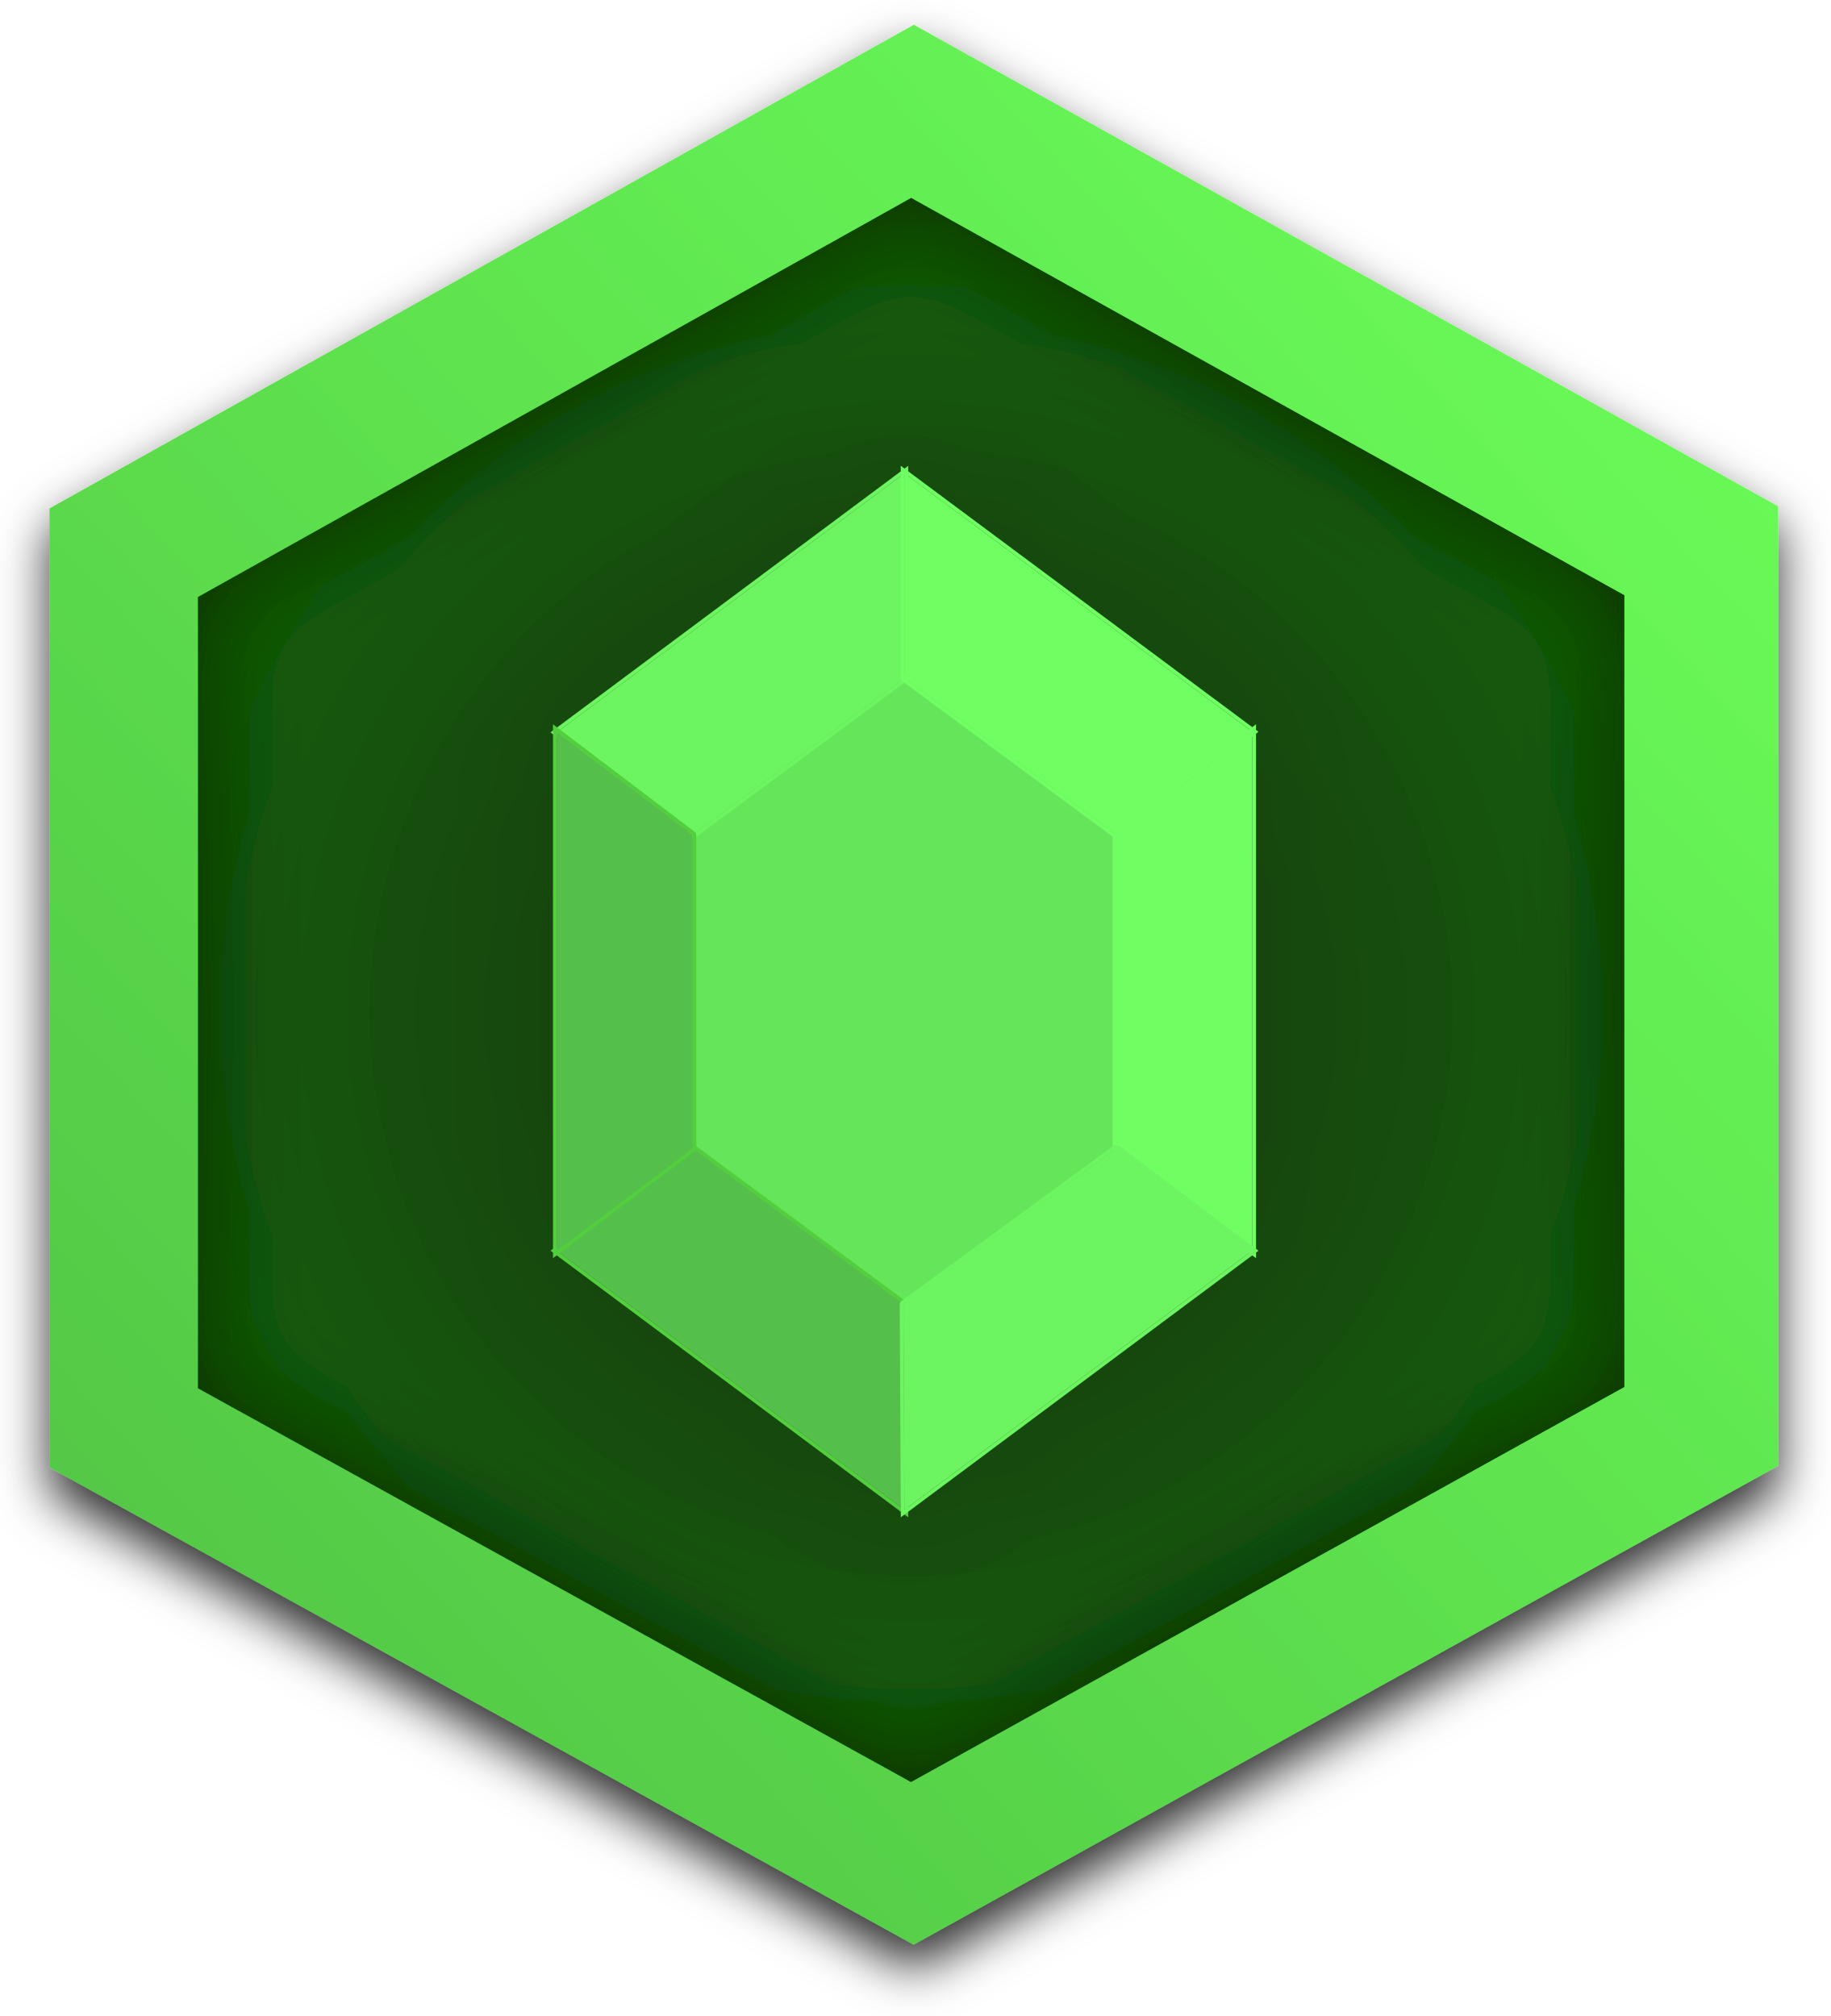
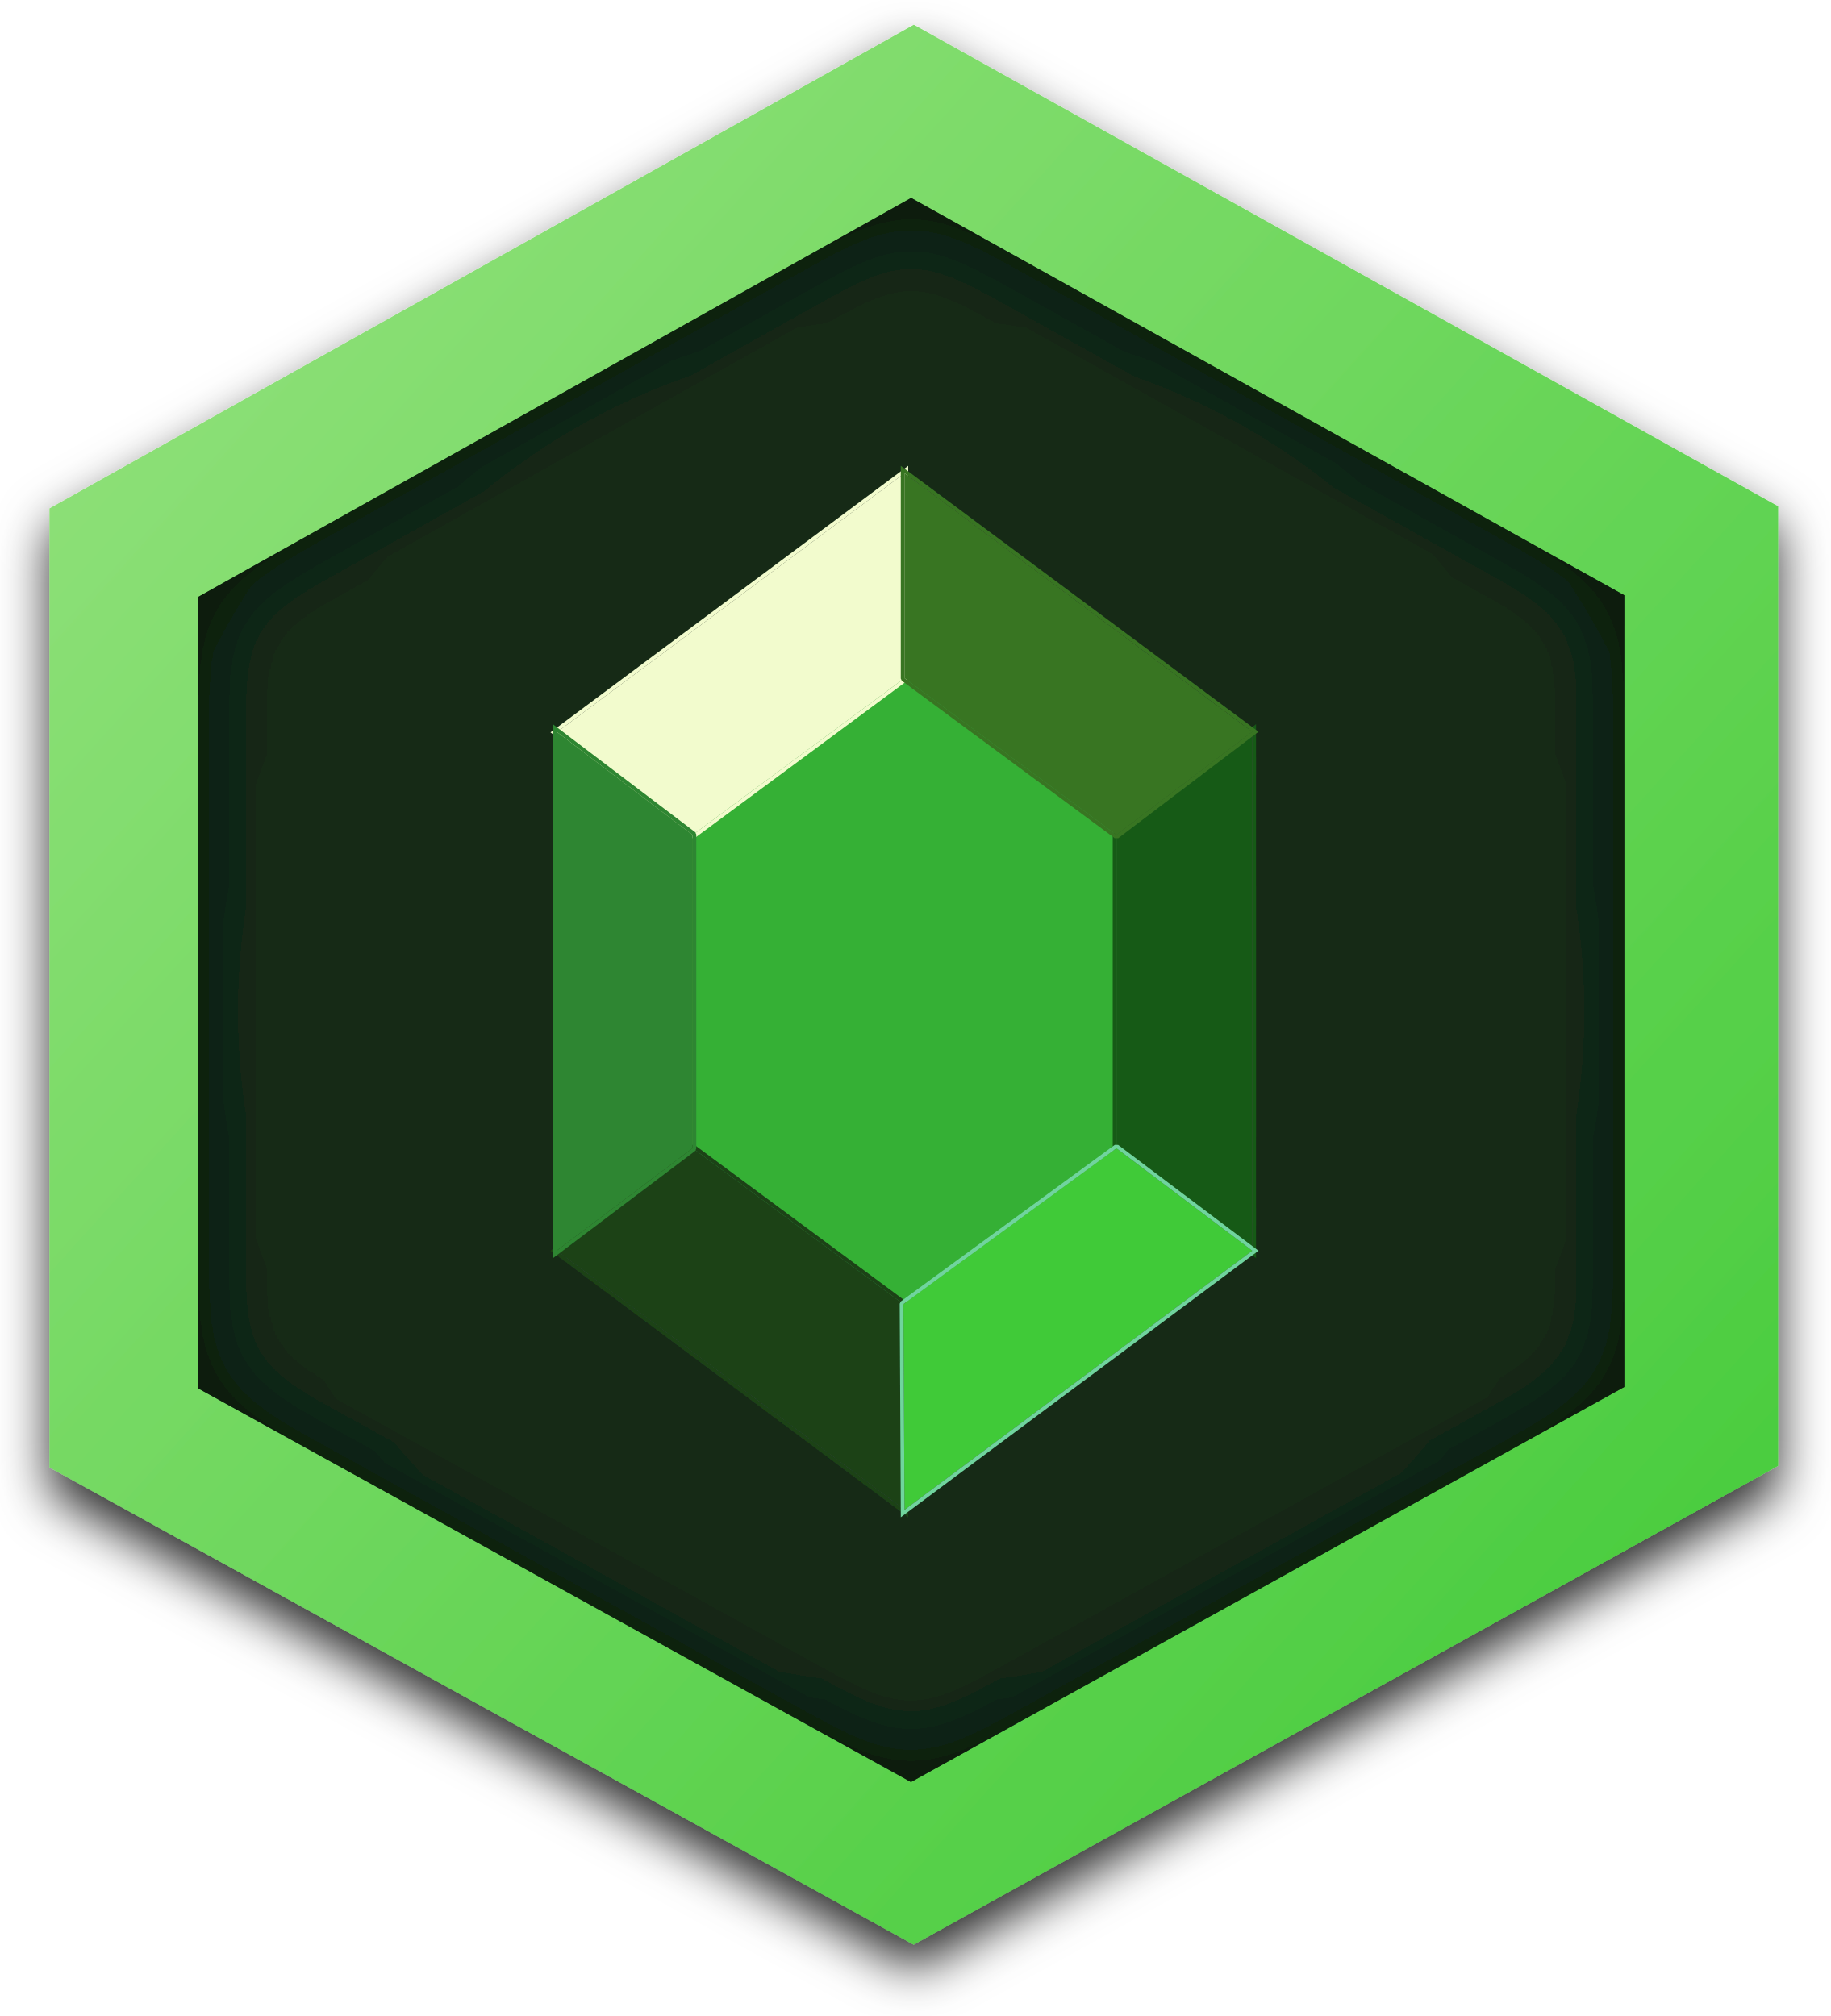
<svg xmlns="http://www.w3.org/2000/svg" xmlns:xlink="http://www.w3.org/1999/xlink" width="148px" height="163px" viewBox="0 0 148 163" version="1.1">
  <defs>
    <filter x="-5.0%" y="-3.2%" width="110.0%" height="109.0%" filterUnits="objectBoundingBox" id="filter-1">
      <feOffset dx="0" dy="2" in="SourceAlpha" result="shadowOffsetOuter1" />
      <feGaussianBlur stdDeviation="2" in="shadowOffsetOuter1" result="shadowBlurOuter1" />
      <feColorMatrix values="0 0 0 0 0   0 0 0 0 0   0 0 0 0 0  0 0 0 0.829 0" type="matrix" in="shadowBlurOuter1" result="shadowMatrixOuter1" />
      <feMerge>
        <feMergeNode in="shadowMatrixOuter1" />
        <feMergeNode in="SourceGraphic" />
      </feMerge>
    </filter>
-     <linearGradient x1="96.612%" y1="1.818%" x2="0%" y2="100%" id="linearGradient-2">
-       <stop stop-color="#6BFF59" offset="0%" />
-       <stop stop-color="#50C143" offset="100%" />
+     <linearGradient x1="1.094%" y1="1.094%" x2="100%" y2="100%" id="linearGradient-2">
+       <stop stop-color="#95E27E" offset="0%" />
+       <stop stop-color="#41CA37" offset="100%" />
    </linearGradient>
-     <radialGradient cx="50%" cy="51.355%" fx="50%" fy="51.355%" r="64.504%" gradientTransform="translate(0.5,0.513552),scale(1,0.900162),rotate(90),translate(-0.5,-0.513552)" id="radialGradient-3">
-       <stop stop-color="#1F391B" offset="0%" />
-       <stop stop-color="#0E6101" offset="100%" />
+     <radialGradient cx="50%" cy="51.355%" fx="50%" fy="51.355%" r="62.821%" gradientTransform="translate(0.5,0.513552),scale(1,0.900162),rotate(90),translate(-0.5,-0.513552)" id="radialGradient-3">
+       <stop stop-color="#1B4219" offset="0%" />
+       <stop stop-color="#053705" offset="100%" />
    </radialGradient>
    <polygon id="path-4" points="12 110.25 69.637 142.086 127.299 110.143 127.299 46.127 69.649 14 12 46.269" />
    <filter x="-3.5%" y="-3.1%" width="106.9%" height="106.2%" filterUnits="objectBoundingBox" id="filter-5">
      <feGaussianBlur stdDeviation="4" in="SourceAlpha" result="shadowBlurInner1" />
      <feOffset dx="0" dy="0" in="shadowBlurInner1" result="shadowOffsetInner1" />
      <feComposite in="shadowOffsetInner1" in2="SourceAlpha" operator="arithmetic" k2="-1" k3="1" result="shadowInnerInner1" />
      <feColorMatrix values="0 0 0 0 0   0 0 0 0 0   0 0 0 0 0  0 0 0 0.5 0" type="matrix" in="shadowInnerInner1" />
    </filter>
    <filter x="-28.1%" y="-18.8%" width="154.4%" height="136.5%" filterUnits="objectBoundingBox" id="filter-6">
      <feOffset dx="0" dy="0" in="SourceAlpha" result="shadowOffsetOuter1" />
      <feGaussianBlur stdDeviation="5" in="shadowOffsetOuter1" result="shadowBlurOuter1" />
      <feColorMatrix values="0 0 0 0 0   0 0 0 0 0   0 0 0 0 0  0 0 0 0.119 0" type="matrix" in="shadowBlurOuter1" result="shadowMatrixOuter1" />
      <feMerge>
        <feMergeNode in="shadowMatrixOuter1" />
        <feMergeNode in="SourceGraphic" />
      </feMerge>
    </filter>
    <polygon id="path-7" points="10.982 29.501 28.113 16.832 45.244 29.501 45.244 54.838 28.113 67.507 10.982 54.838" />
    <polygon id="path-8" points="11.001 29.501 0 21.216 28.113 0.262 28.113 16.832" />
    <polygon id="path-9" points="56.226 21.167 45.244 29.501 45.244 54.838 56.226 63.123" />
    <polygon id="path-10" points="11.001 54.838 0 63.123 28.113 84.077 28.026 67.443" />
    <polygon id="path-11" points="45.244 54.838 28.026 67.443 28.113 84.077 56.226 63.123" />
    <polygon id="path-12" points="28.113 0.262 56.226 21.167 45.244 29.501 28.113 16.832" />
    <polygon id="path-13" points="0 21.167 10.982 29.501 10.982 54.838 0 63.123" />
  </defs>
  <g id="Page-1" stroke="none" stroke-width="1" fill="none" fill-rule="evenodd">
-     <g id="Desktop-HD" transform="translate(-647, -280)">
-       <g id="Group-5" transform="translate(256, 282)">
-         <g id="Logo-v2-(1)" filter="url(#filter-1)" transform="translate(395, 0)">
+     <g id="Desktop-HD" transform="translate(-732, -279)">
+       <g id="Group-5" transform="translate(256, 274)">
+         <g id="Logo-v2-(1)" filter="url(#filter-1)" transform="translate(480, 7)">
          <polygon id="Shape" fill="url(#linearGradient-2)" points="0 116.646 69.851 155.229 139.732 116.517 139.732 38.935 69.866 0 0 39.107" />
          <g id="Shape-Copy">
            <use fill="url(#radialGradient-3)" fill-rule="evenodd" xlink:href="#path-4" />
+             <use fill-opacity="0.554" fill="#1C2022" fill-rule="evenodd" xlink:href="#path-4" />
            <use fill="black" fill-opacity="1" filter="url(#filter-5)" xlink:href="#path-4" />
          </g>
          <g id="Rupe" filter="url(#filter-6)" transform="translate(41, 36)" fill-rule="nonzero">
            <polygon id="Shape" fill="#4D4D4D" points="0 21.216 28.113 0.262 56.226 21.216 56.226 63.123 28.113 84.077 0 63.123" />
            <g id="Shape">
-               <use fill="#65E55A" fill-rule="evenodd" xlink:href="#path-7" />
-               <path stroke="#65E55A" stroke-width="0.3" d="M10.892,29.38 L28.024,16.711 L28.202,16.711 L45.334,29.38 L45.394,29.501 L45.394,54.838 L45.334,54.959 L28.202,67.628 L28.024,67.628 L10.892,54.959 L10.832,54.838 L10.832,29.501 L10.892,29.38 Z" />
+               <use fill="#35B036" fill-rule="evenodd" xlink:href="#path-7" />
+               <path stroke="#35B036" stroke-width="0.3" d="M10.892,29.38 L28.024,16.711 L28.202,16.711 L45.334,29.38 L45.394,29.501 L45.394,54.838 L45.334,54.959 L28.202,67.628 L28.024,67.628 L10.892,54.959 L10.832,54.838 L10.832,29.501 L10.892,29.38 Z" />
            </g>
            <g id="Shape">
-               <use fill="#6CF560" fill-rule="evenodd" xlink:href="#path-8" />
-               <path stroke="#6CF560" stroke-width="0.3" d="M10.91,29.62 L-0.25,21.215 L28.263,-0.037 L28.263,16.832 L28.202,16.952 L11.09,29.621 L10.91,29.62 Z" />
+               <use fill="#F2FBCD" fill-rule="evenodd" xlink:href="#path-8" />
+               <path stroke="#F2FBCD" stroke-width="0.3" d="M10.91,29.62 L-0.25,21.215 L28.263,-0.037 L28.263,16.832 L28.202,16.952 L11.09,29.621 L10.91,29.62 Z" />
            </g>
            <g id="Shape">
-               <use fill="#70FF64" fill-rule="evenodd" xlink:href="#path-9" />
-               <path stroke="#70FF64" stroke-width="0.3" d="M56.376,20.865 L56.376,63.424 L45.154,54.958 L45.094,54.838 L45.094,29.501 L45.154,29.381 L56.376,20.865 Z" />
+               <use fill="#195A18" fill-rule="evenodd" xlink:href="#path-9" />
+               <path stroke="#195A18" stroke-width="0.3" d="M56.376,20.865 L56.376,63.424 L45.154,54.958 L45.094,54.838 L45.094,29.501 L45.154,29.381 L56.376,20.865 Z" />
            </g>
            <g id="Shape">
-               <use fill="#54BF4B" fill-rule="evenodd" xlink:href="#path-10" />
-               <path stroke="#51CF3D" stroke-width="0.3" d="M11.09,54.718 L28.115,67.323 L28.176,67.442 L28.265,84.377 L-0.25,63.124 L10.91,54.719 L11.09,54.718 Z" />
+               <use fill="#1B4219" fill-rule="evenodd" xlink:href="#path-10" />
+               <path stroke="#1B4219" stroke-width="0.3" d="M11.09,54.718 L28.115,67.323 L28.176,67.442 L28.265,84.377 L-0.25,63.124 L10.91,54.719 L11.09,54.718 Z" />
            </g>
            <g id="Shape">
-               <use fill="#6CF560" fill-rule="evenodd" xlink:href="#path-11" />
-               <path stroke="#6CF560" stroke-width="0.3" d="M45.335,54.719 L56.476,63.124 L27.965,84.375 L27.876,67.444 L27.937,67.322 L45.156,54.717 L45.335,54.719 Z" />
+               <use fill="#41CA37" fill-rule="evenodd" xlink:href="#path-11" />
+               <path stroke="#70D49E" stroke-width="0.3" d="M45.335,54.719 L56.476,63.124 L27.965,84.375 L27.876,67.444 L27.937,67.322 L45.156,54.717 L45.335,54.719 Z" />
            </g>
            <g id="Shape">
-               <use fill="#70FF64" fill-rule="evenodd" xlink:href="#path-12" />
-               <path stroke="#70FF64" stroke-width="0.3" d="M27.963,-0.037 L56.476,21.166 L45.335,29.62 L45.155,29.621 L28.024,16.952 L27.963,16.832 L27.963,-0.037 Z" />
+               <use fill="#397524" fill-rule="evenodd" xlink:href="#path-12" />
+               <path stroke="#397524" stroke-width="0.3" d="M27.963,-0.037 L56.476,21.166 L45.335,29.62 L45.155,29.621 L28.024,16.952 L27.963,16.832 L27.963,-0.037 Z" />
            </g>
            <g id="Shape">
-               <use fill="#54BF4B" fill-rule="evenodd" xlink:href="#path-13" />
-               <path stroke="#51CF3D" stroke-width="0.3" d="M-0.15,20.865 L11.072,29.381 L11.132,29.501 L11.132,54.838 L11.072,54.958 L-0.15,63.424 L-0.15,20.865 Z" />
+               <use fill="#2E8630" fill-rule="evenodd" xlink:href="#path-13" />
+               <path stroke="#2E8630" stroke-width="0.3" d="M-0.15,20.865 L11.072,29.381 L11.132,29.501 L11.132,54.838 L11.072,54.958 L-0.15,63.424 L-0.15,20.865 Z" />
            </g>
          </g>
        </g>
      </g>
    </g>
  </g>
</svg>
